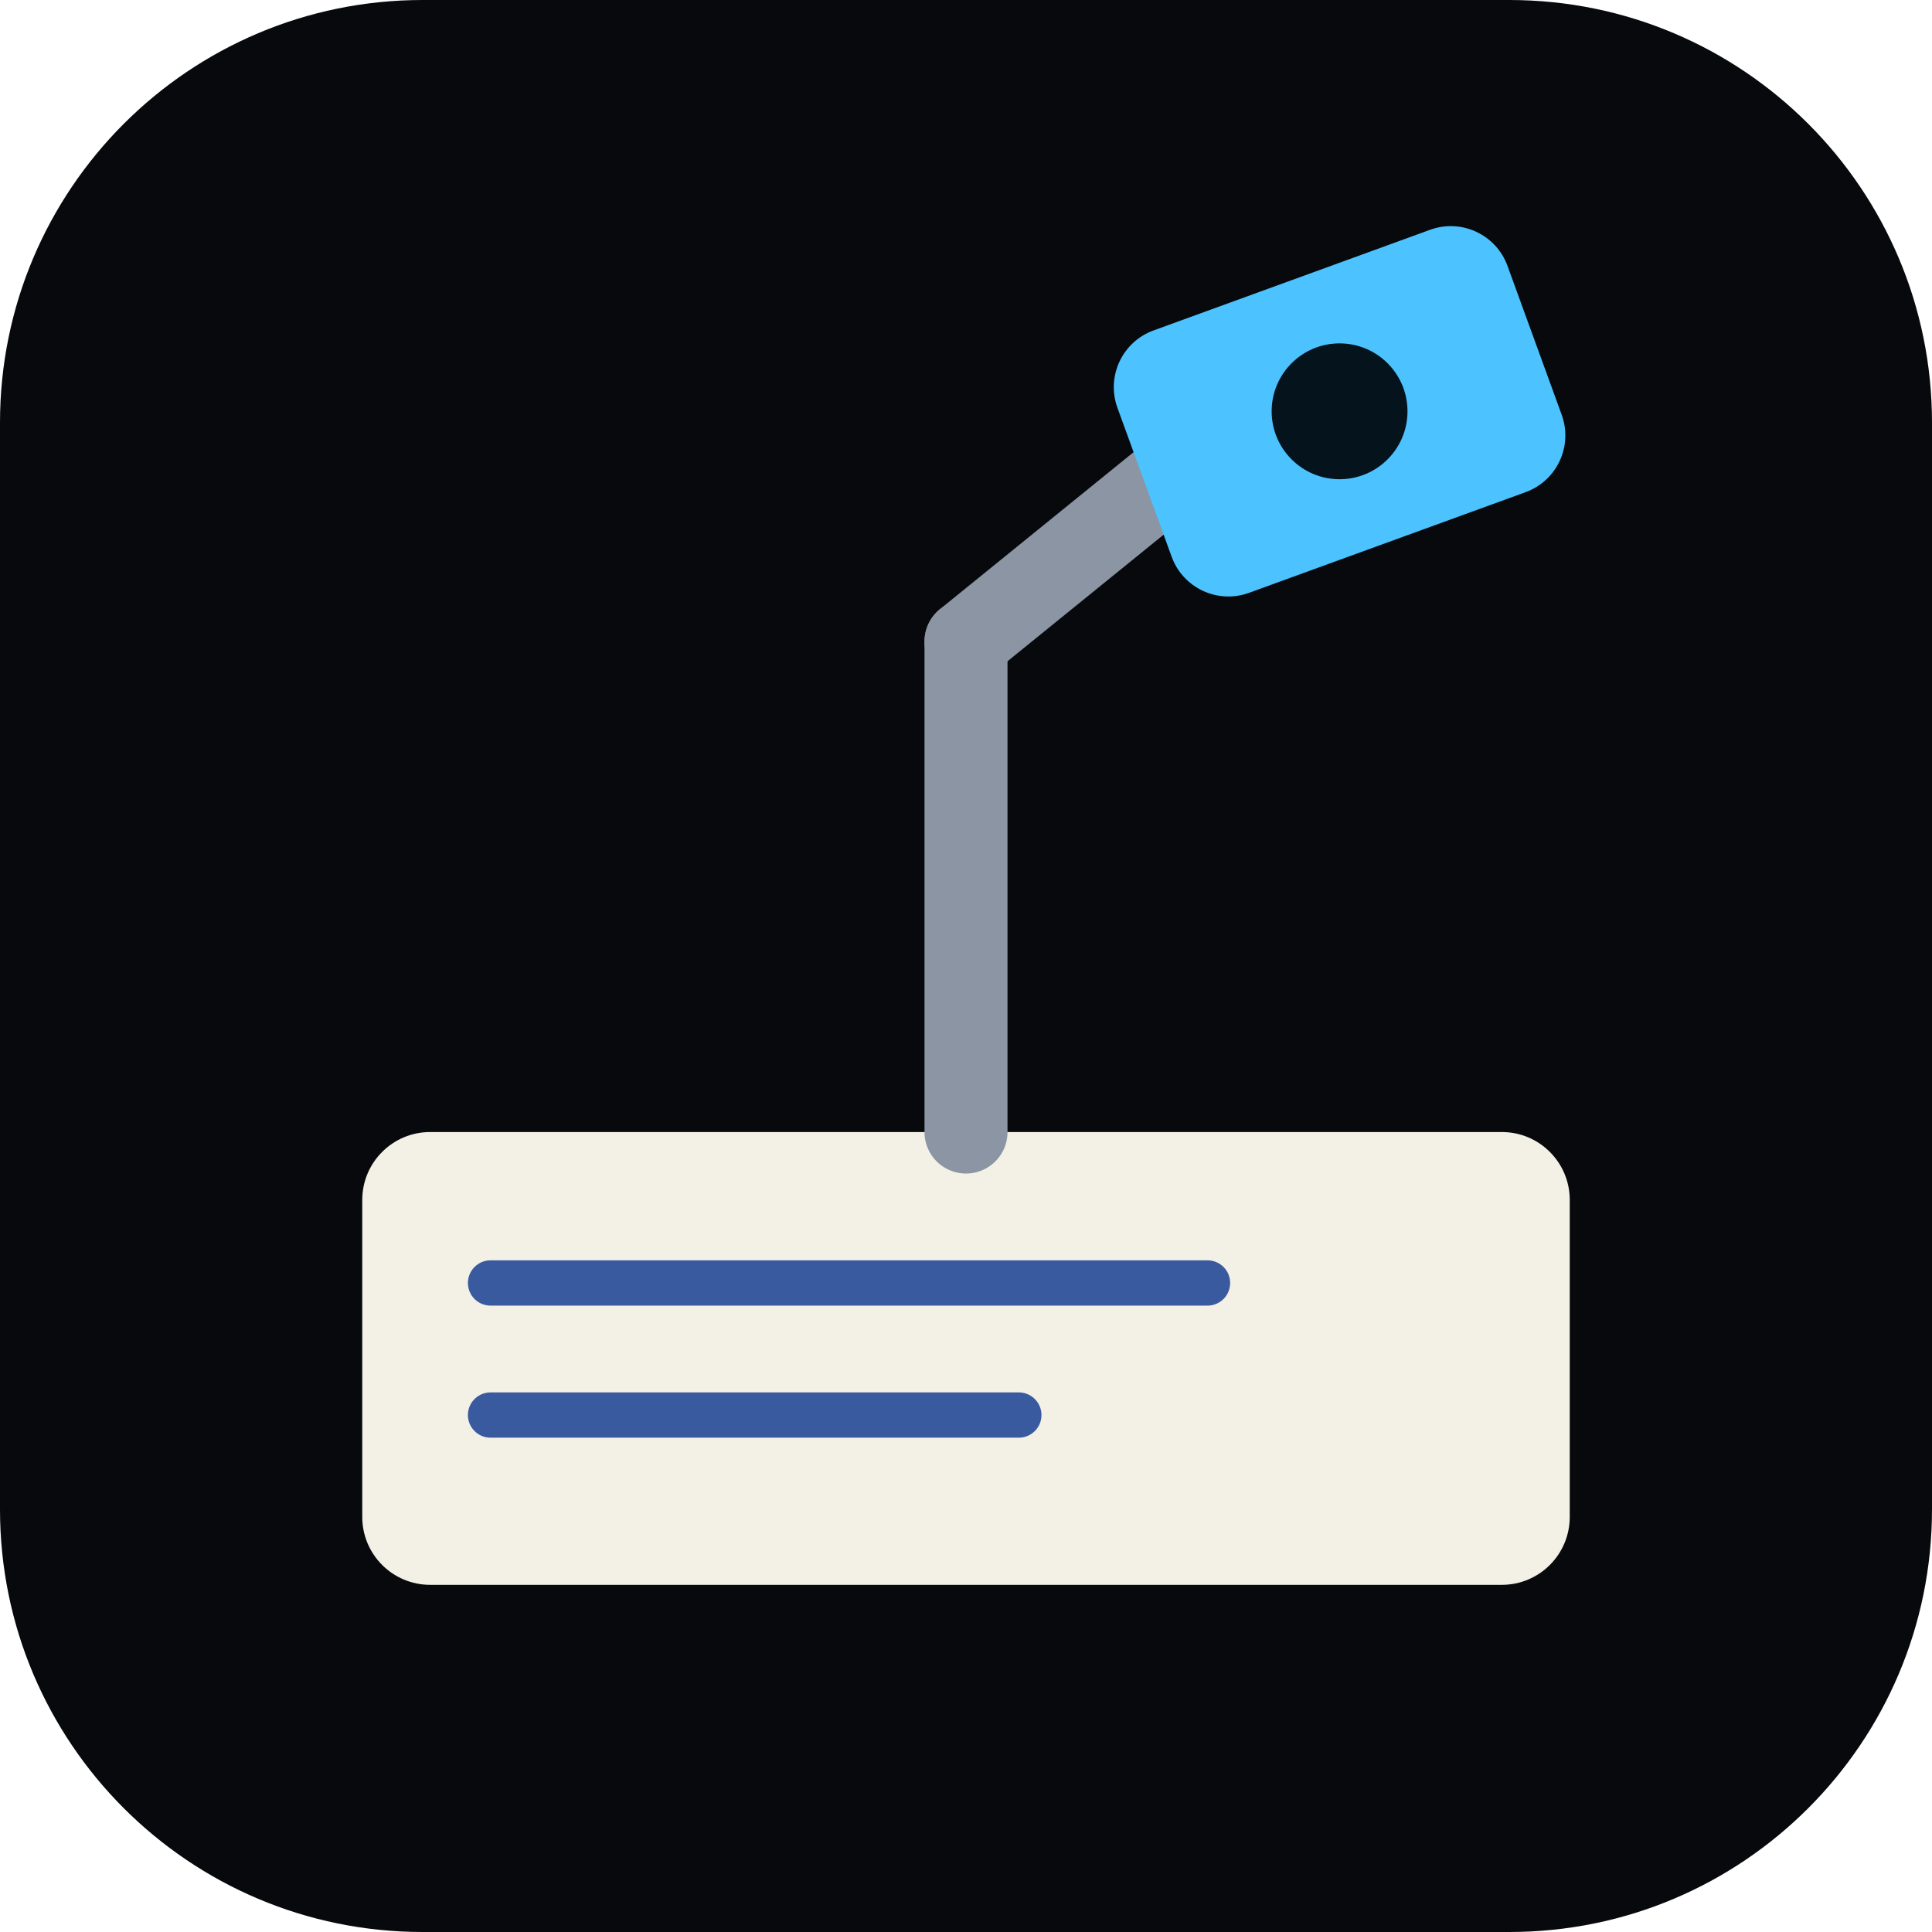
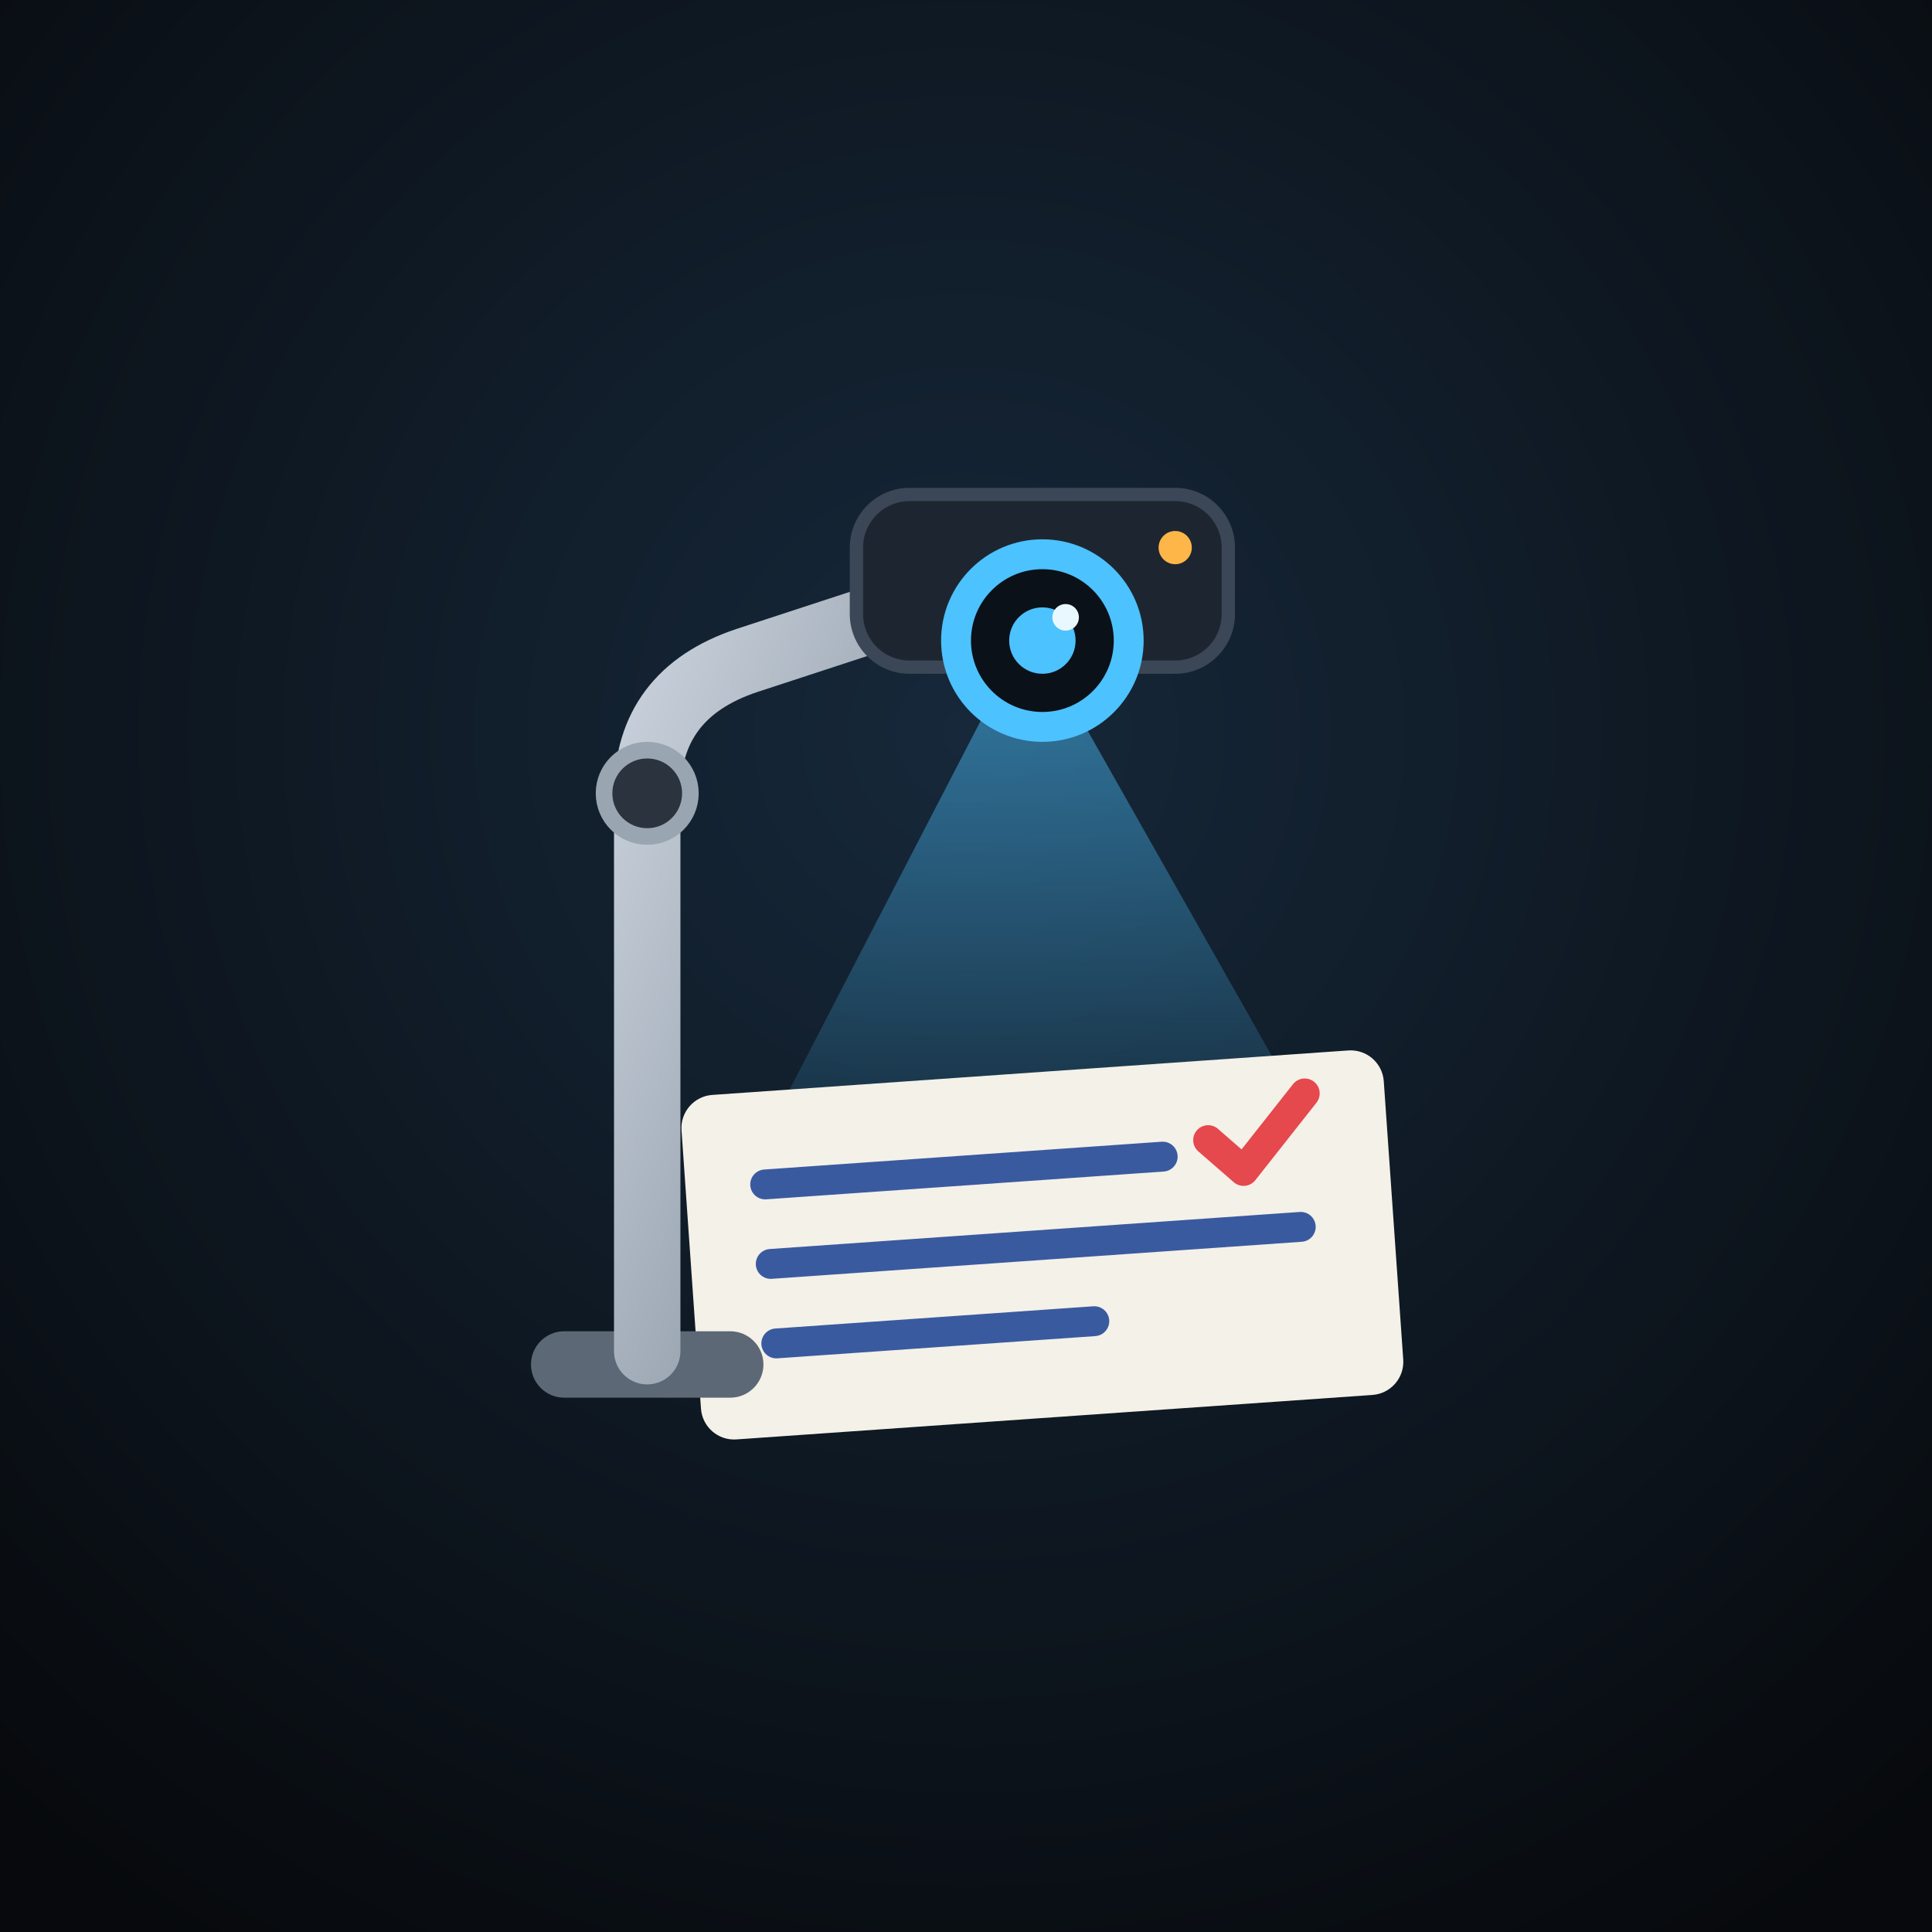
<svg xmlns="http://www.w3.org/2000/svg" viewBox="0 0 512 512">
-   <rect width="512" height="512" rx="112" fill="#07090c" />
-   <rect x="96" y="300" width="320" height="120" rx="18" fill="#f3f0e6" />
-   <path d="M130 340h190M130 375h140" stroke="#3a5aa0" stroke-width="12" stroke-linecap="round" />
-   <path d="M256 300V170" stroke="#8b95a3" stroke-width="22" stroke-linecap="round" />
-   <path d="M256 170 330 110" stroke="#8b95a3" stroke-width="22" stroke-linecap="round" />
-   <rect x="300" y="72" width="110" height="74" rx="16" fill="#4cc2ff" transform="rotate(-20 355 109)" />
-   <circle cx="355" cy="109" r="18" fill="#04131c" />
+   <defs>
+     <radialGradient id="bg" cx="50%" cy="38%" r="75%">
+       <stop offset="0" stop-color="#16283a" />
+       <stop offset="1" stop-color="#07090c" />
+     </radialGradient>
+     <linearGradient id="beam" x1="0" y1="0" x2="0" y2="1">
+       <stop offset="0" stop-color="#4cc2ff" stop-opacity=".55" />
+       <stop offset="1" stop-color="#4cc2ff" stop-opacity=".06" />
+     </linearGradient>
+     <linearGradient id="arm" x1="0" y1="0" x2="1" y2="1">
+       <stop offset="0" stop-color="#c9d2dc" />
+       <stop offset="1" stop-color="#7d8896" />
+     </linearGradient>
+   </defs>
+   <rect width="512" height="512" fill="url(#bg)" />
+   <g transform="translate(256 256) scale(0.88) translate(-243 -288)">
+     <path d="M262 186 L176 352 L356 352 Z" fill="url(#beam)" />
+     <g transform="rotate(-4 266 372)">
+       <rect x="160" y="320" width="212" height="104" rx="10" fill="#f4f1e8" />
+       <path d="M184 348h120M184 372h160M184 396h96" stroke="#3a5aa0" stroke-width="9" stroke-linecap="round" />
+       <path d="M318 344l10 10 20-22" stroke="#e5484d" stroke-width="9" fill="none" stroke-linecap="round" stroke-linejoin="round" />
+     </g>
+     <rect x="112" y="398" width="70" height="20" rx="10" fill="#5d6876" />
+     <path d="M147 404 L147 236 Q147 206 177 196 L232 178" stroke="url(#arm)" stroke-width="20" fill="none" stroke-linecap="round" stroke-linejoin="round" />
+     <circle cx="147" cy="236" r="13" fill="#2a333e" stroke="#9aa5b2" stroke-width="5" />
+     <rect x="210" y="146" width="112" height="52" rx="16" fill="#1d2630" stroke="#3b4756" stroke-width="4" />
+     <circle cx="266" cy="190" r="26" fill="#0b1118" stroke="#4cc2ff" stroke-width="9" />
+     <circle cx="266" cy="190" r="10" fill="#4cc2ff" />
+     <circle cx="273" cy="183" r="4" fill="#e9f7ff" />
+     <circle cx="306" cy="162" r="5" fill="#ffb648" />
+   </g>
</svg>
